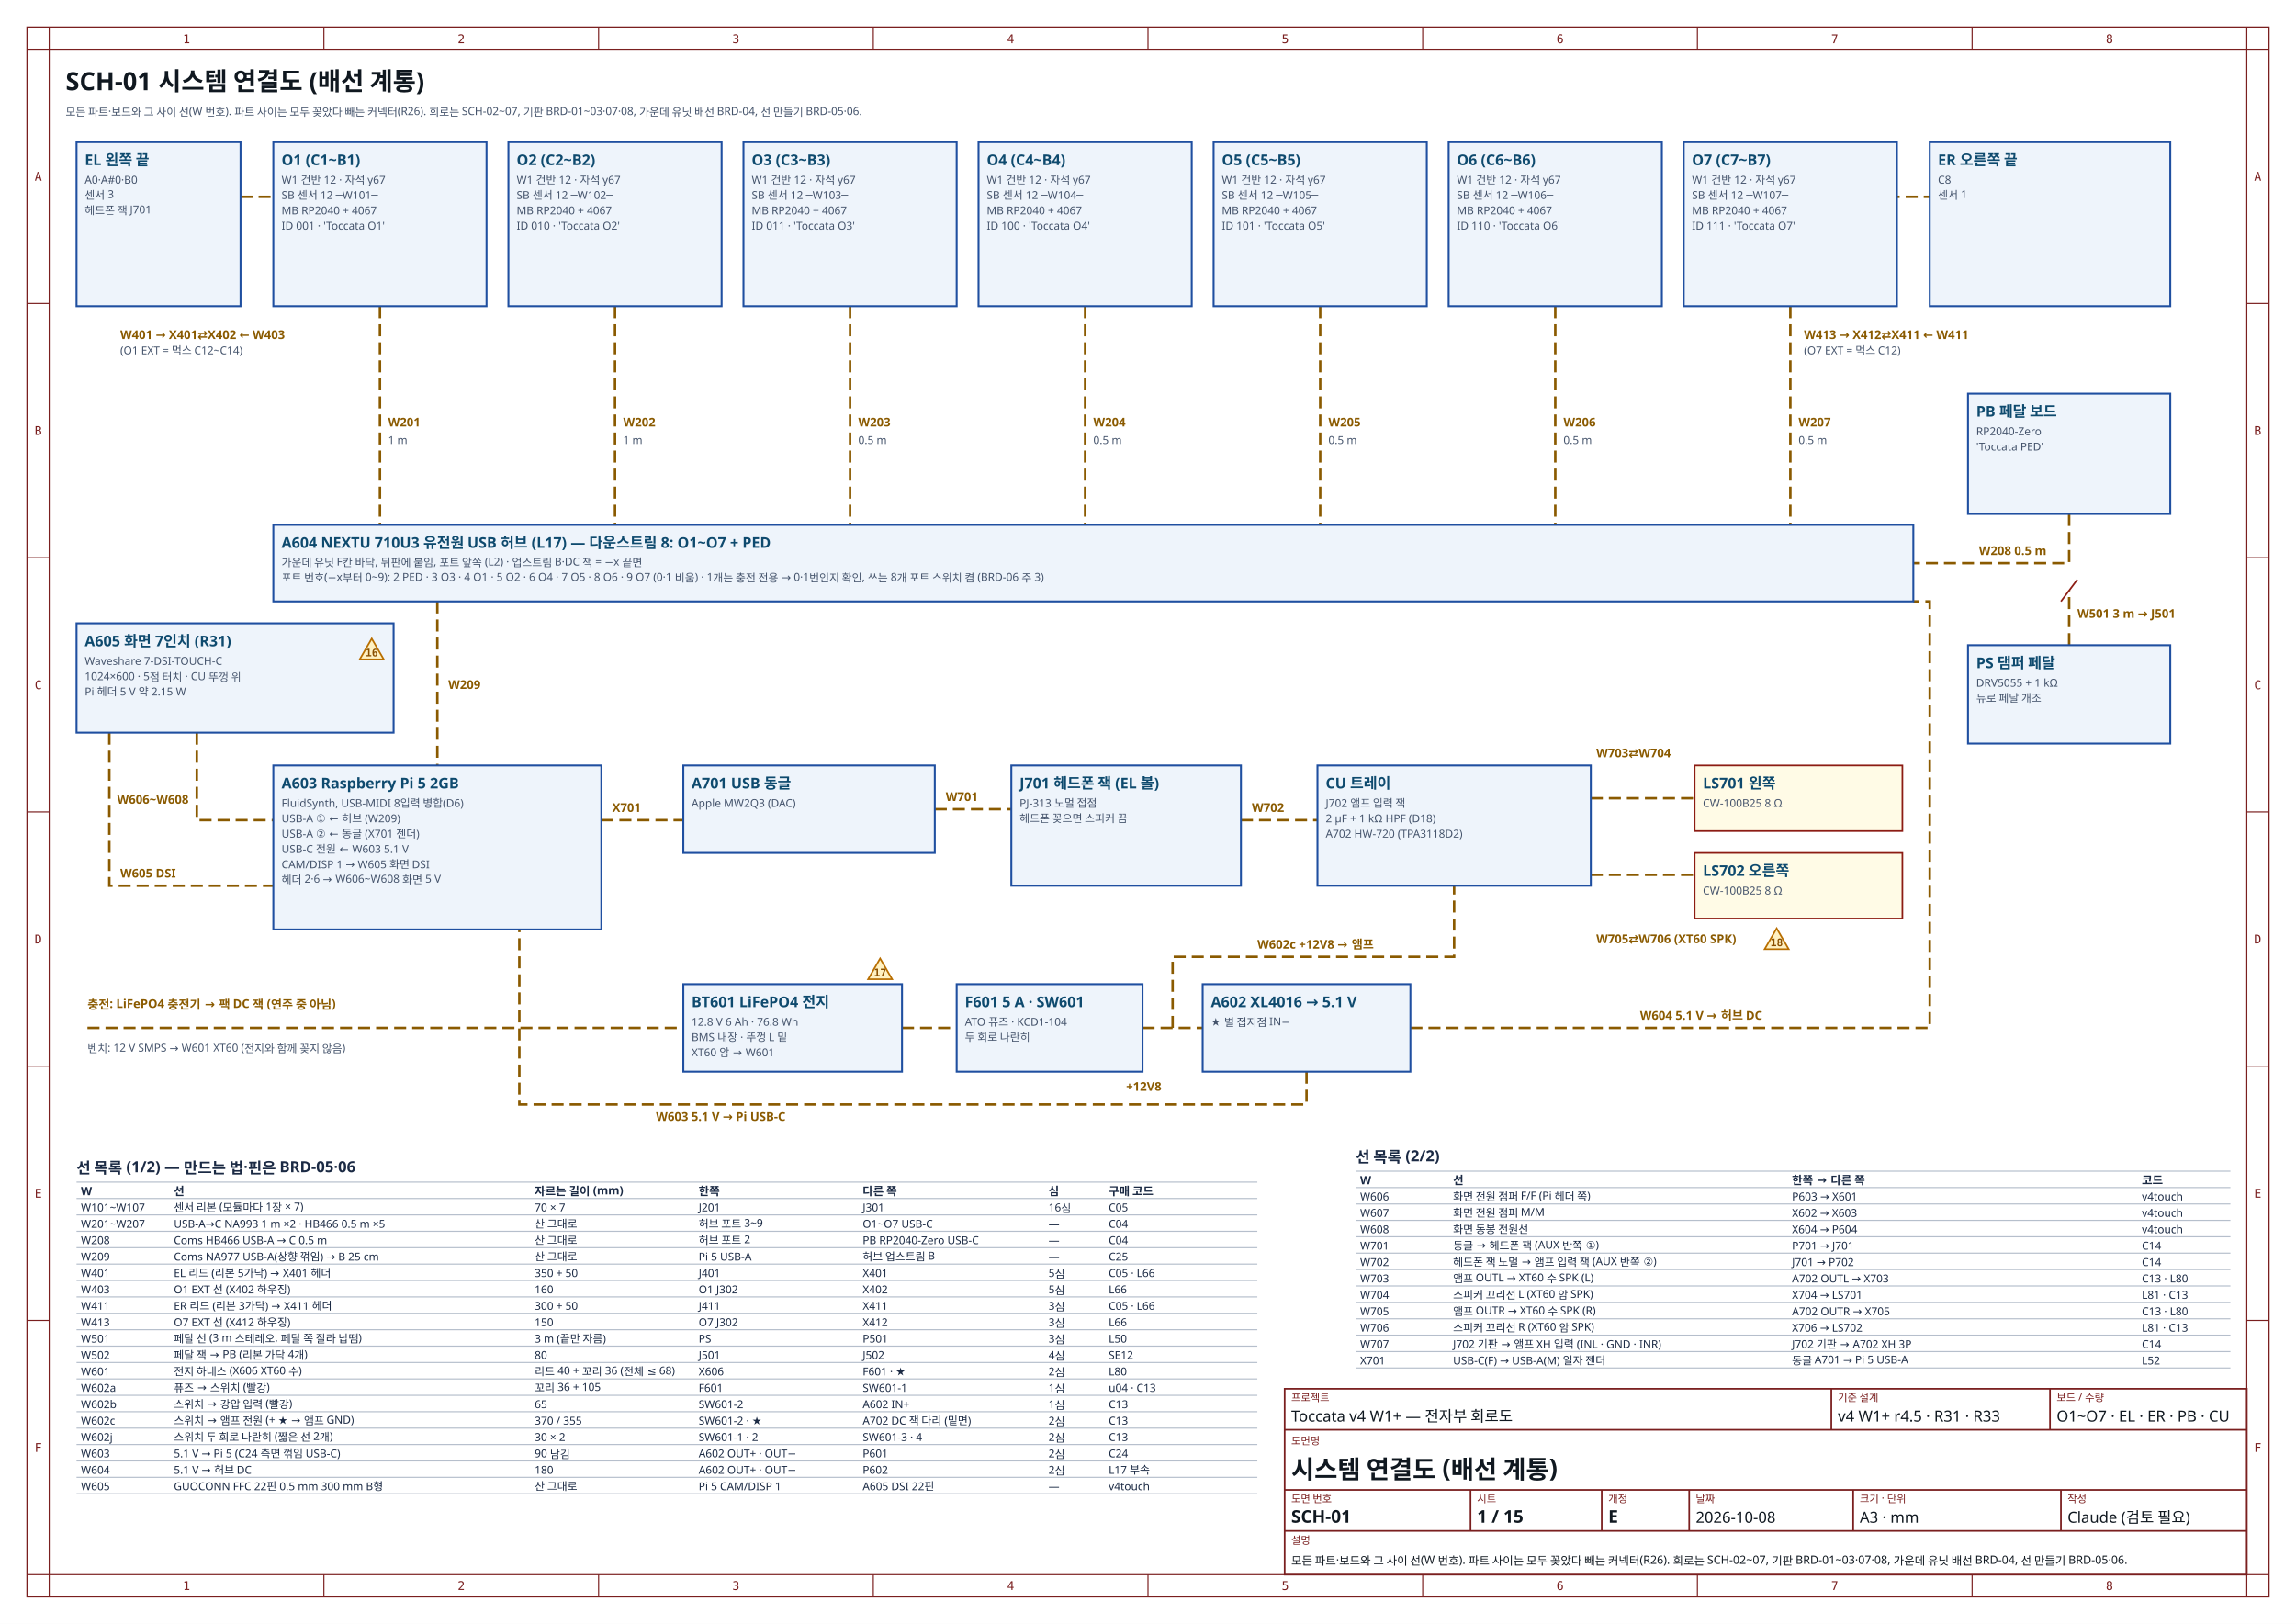
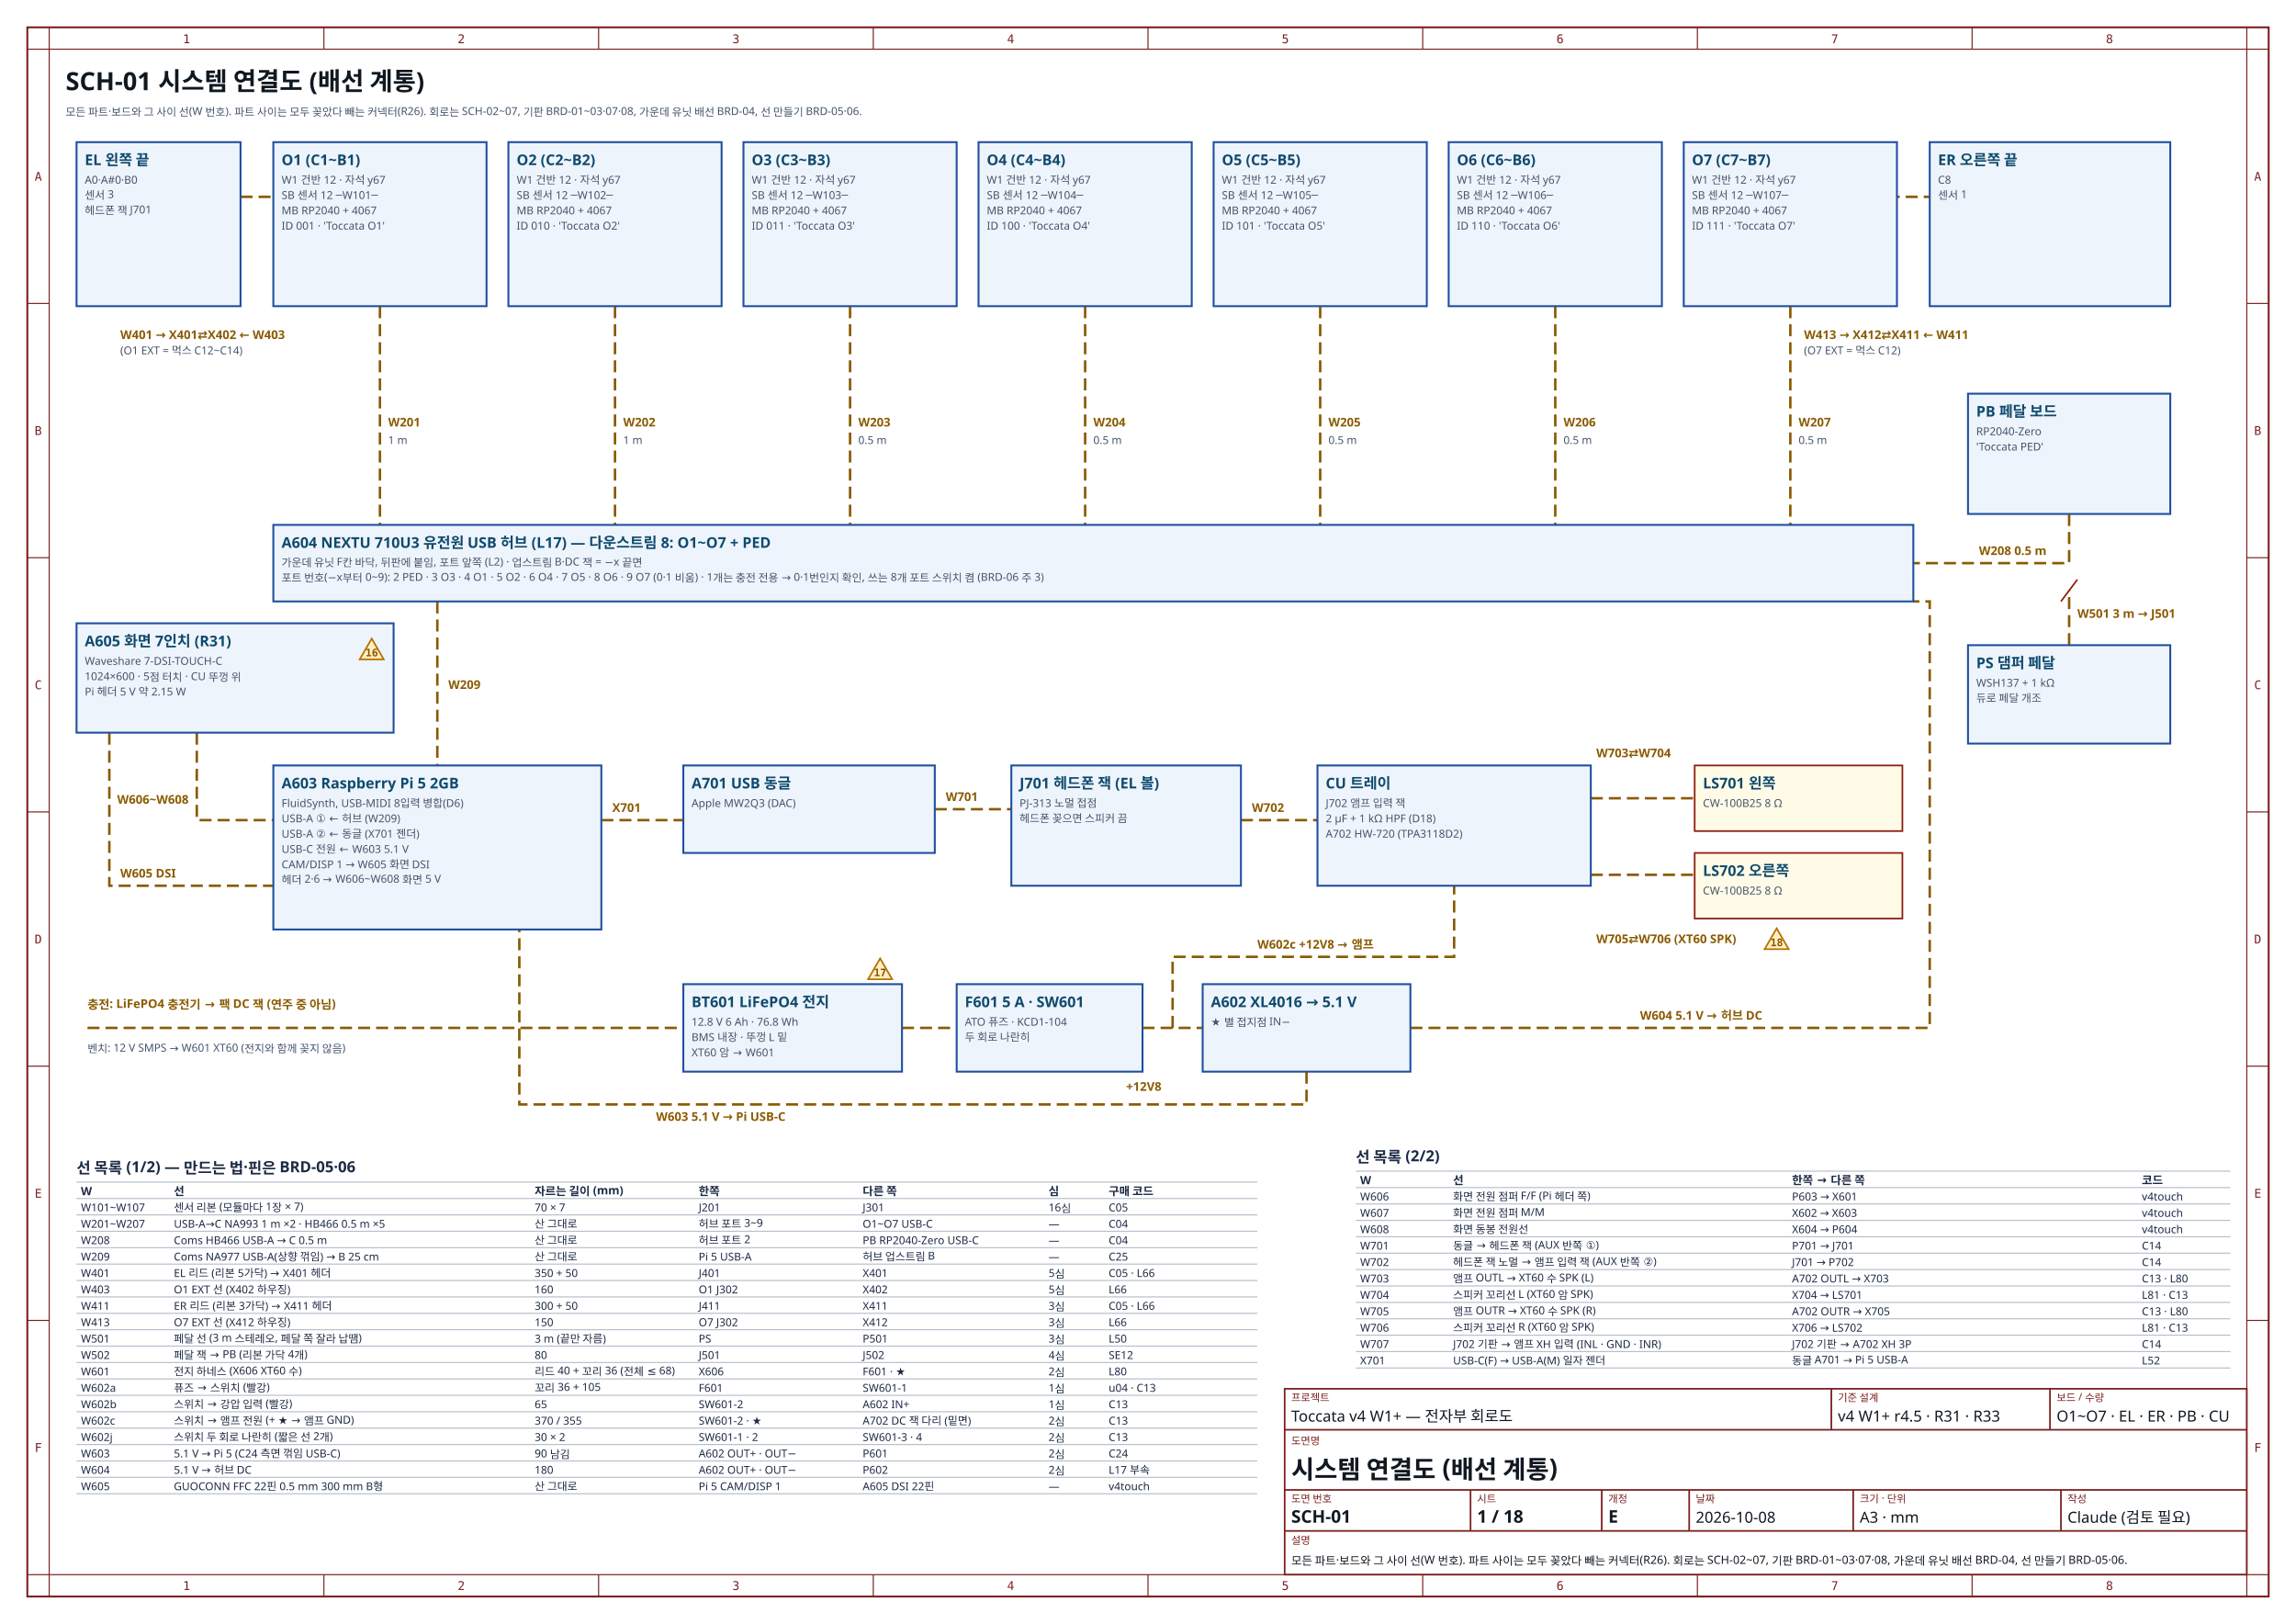
<svg xmlns="http://www.w3.org/2000/svg" viewBox="0 0 420.0 297.0" width="420.0mm" height="297.0mm" font-family="'IBM Plex Sans KR','Apple SD Gothic Neo','Noto Sans KR','Malgun Gothic',sans-serif">
  <style>
.frame{fill:none;stroke:#7a1f1f;stroke-width:.35}
.frame2{fill:none;stroke:#7a1f1f;stroke-width:.2}
.zone{font:2.2px 'IBM Plex Mono',Menlo,Consolas,monospace;fill:#7a1f1f;text-anchor:middle}
.tb{fill:none;stroke:#7a1f1f;stroke-width:.3}
.tbk{font:1.9px 'IBM Plex Sans KR','Apple SD Gothic Neo','Noto Sans KR','Malgun Gothic',sans-serif;fill:#7a1f1f}
.tbv{font:2.8px 'IBM Plex Sans KR','Apple SD Gothic Neo','Noto Sans KR','Malgun Gothic',sans-serif;fill:#101820}
.tbt{font:600 4.6px 'IBM Plex Sans KR','Apple SD Gothic Neo','Noto Sans KR','Malgun Gothic',sans-serif;fill:#101820}
.tbs{font:600 3.2px 'IBM Plex Sans KR','Apple SD Gothic Neo','Noto Sans KR','Malgun Gothic',sans-serif;fill:#101820}
.wire{fill:none;stroke:#0b7a2a;stroke-width:.3;stroke-linecap:round;stroke-linejoin:round}
.bus{fill:none;stroke:#1f4fa0;stroke-width:.8}
.cable{fill:none;stroke:#8a5a00;stroke-width:.45;stroke-dasharray:2.2 1.1}
.jn{fill:#0b7a2a}
.body{fill:#fffbe6;stroke:#8c1c13;stroke-width:.3}
.bodyl{fill:none;stroke:#8c1c13;stroke-width:.3}
.bodyf{fill:#8c1c13;stroke:#8c1c13;stroke-width:.2}
.mod{fill:#eef4fb;stroke:#1f4fa0;stroke-width:.35}
.modl{fill:none;stroke:#1f4fa0;stroke-width:.3}
.pinl{stroke:#8c1c13;stroke-width:.3}
.pinnum{font:1.9px 'IBM Plex Mono',Menlo,Consolas,monospace;fill:#a3281b}
.pinname{font:2.3px 'IBM Plex Mono',Menlo,Consolas,monospace;fill:#0e5e5e}
.pinnameh{font:2.3px 'IBM Plex Sans KR','Apple SD Gothic Neo','Noto Sans KR','Malgun Gothic',sans-serif;fill:#0e5e5e}
.ref{font:600 2.7px 'IBM Plex Sans KR','Apple SD Gothic Neo','Noto Sans KR','Malgun Gothic',sans-serif;fill:#0e4a6e}
.val{font:2.4px 'IBM Plex Sans KR','Apple SD Gothic Neo','Noto Sans KR','Malgun Gothic',sans-serif;fill:#0e4a6e}
.part{font:1.9px 'IBM Plex Sans KR','Apple SD Gothic Neo','Noto Sans KR','Malgun Gothic',sans-serif;fill:#56657a}
.lbl{font:600 2.4px 'IBM Plex Mono',Menlo,Consolas,monospace;fill:#101820}
.glbl{fill:#fff;stroke:#7a1f1f;stroke-width:.3}
.glblt{font:600 2.2px 'IBM Plex Mono',Menlo,Consolas,monospace;fill:#7a1f1f}
.pwr{fill:none;stroke:#7a1f1f;stroke-width:.35}
.pwrt{font:600 2.4px 'IBM Plex Mono',Menlo,Consolas,monospace;fill:#7a1f1f}
.nc{stroke:#1f4fa0;stroke-width:.35}
.note{font:2.35px 'IBM Plex Sans KR','Apple SD Gothic Neo','Noto Sans KR','Malgun Gothic',sans-serif;fill:#1b2a44}
.noteb{font:600 2.8px 'IBM Plex Sans KR','Apple SD Gothic Neo','Noto Sans KR','Malgun Gothic',sans-serif;fill:#1b2a44}
.notes{font:2.0px 'IBM Plex Sans KR','Apple SD Gothic Neo','Noto Sans KR','Malgun Gothic',sans-serif;fill:#44536b}
.box{fill:none;stroke:#8a96ab;stroke-width:.25;stroke-dasharray:1.5 1}
.boxt{font:600 2.6px 'IBM Plex Sans KR','Apple SD Gothic Neo','Noto Sans KR','Malgun Gothic',sans-serif;fill:#44536b}
.tblh{font:600 2.1px 'IBM Plex Sans KR','Apple SD Gothic Neo','Noto Sans KR','Malgun Gothic',sans-serif;fill:#1b2a44}
.tbl{font:2.0px 'IBM Plex Sans KR','Apple SD Gothic Neo','Noto Sans KR','Malgun Gothic',sans-serif;fill:#1b2a44}
.tblm{font:2.0px 'IBM Plex Mono',Menlo,Consolas,monospace;fill:#1b2a44}
.tline{stroke:#b6bfcc;stroke-width:.2}
.chg{fill:#fff1c2;stroke:#b86e00;stroke-width:.3}
.chgt{font:600 1.9px 'IBM Plex Mono',Menlo,Consolas,monospace;fill:#8a4f00;text-anchor:middle}
.cabt{font:600 2.2px 'IBM Plex Sans KR','Apple SD Gothic Neo','Noto Sans KR','Malgun Gothic',sans-serif;fill:#8a5a00}
</style>
  <rect width="420.0" height="297.0" fill="#fff" />
  <rect x="5.0" y="5.0" width="410.0" height="287.0" class="frame" />
  <rect x="9.0" y="9.0" width="402.0" height="279.0" class="frame2" />
  <line x1="9.00" y1="5.0" x2="9.00" y2="9.0" class="frame2" />
  <line x1="9.00" y1="288.0" x2="9.00" y2="292.0" class="frame2" />
  <line x1="59.25" y1="5.0" x2="59.25" y2="9.0" class="frame2" />
  <line x1="59.25" y1="288.0" x2="59.25" y2="292.0" class="frame2" />
  <line x1="109.50" y1="5.0" x2="109.50" y2="9.0" class="frame2" />
  <line x1="109.50" y1="288.0" x2="109.50" y2="292.0" class="frame2" />
  <line x1="159.75" y1="5.0" x2="159.75" y2="9.0" class="frame2" />
  <line x1="159.75" y1="288.0" x2="159.75" y2="292.0" class="frame2" />
  <line x1="210.00" y1="5.0" x2="210.00" y2="9.0" class="frame2" />
  <line x1="210.00" y1="288.0" x2="210.00" y2="292.0" class="frame2" />
  <line x1="260.25" y1="5.0" x2="260.25" y2="9.0" class="frame2" />
  <line x1="260.25" y1="288.0" x2="260.25" y2="292.0" class="frame2" />
  <line x1="310.50" y1="5.0" x2="310.50" y2="9.0" class="frame2" />
  <line x1="310.50" y1="288.0" x2="310.50" y2="292.0" class="frame2" />
  <line x1="360.75" y1="5.0" x2="360.75" y2="9.0" class="frame2" />
  <line x1="360.75" y1="288.0" x2="360.75" y2="292.0" class="frame2" />
  <line x1="411.00" y1="5.0" x2="411.00" y2="9.0" class="frame2" />
  <line x1="411.00" y1="288.0" x2="411.00" y2="292.0" class="frame2" />
  <text x="34.12" y="7.90" class="zone">1</text>
  <text x="34.12" y="290.80" class="zone">1</text>
  <text x="84.38" y="7.90" class="zone">2</text>
  <text x="84.38" y="290.80" class="zone">2</text>
  <text x="134.62" y="7.90" class="zone">3</text>
  <text x="134.62" y="290.80" class="zone">3</text>
  <text x="184.88" y="7.90" class="zone">4</text>
  <text x="184.88" y="290.80" class="zone">4</text>
  <text x="235.12" y="7.90" class="zone">5</text>
  <text x="235.12" y="290.80" class="zone">5</text>
  <text x="285.38" y="7.90" class="zone">6</text>
  <text x="285.38" y="290.80" class="zone">6</text>
  <text x="335.62" y="7.90" class="zone">7</text>
  <text x="335.62" y="290.80" class="zone">7</text>
  <text x="385.88" y="7.90" class="zone">8</text>
  <text x="385.88" y="290.80" class="zone">8</text>
  <line x1="5.0" y1="9.00" x2="9.0" y2="9.00" class="frame2" />
  <line x1="411.0" y1="9.00" x2="415.0" y2="9.00" class="frame2" />
  <line x1="5.0" y1="55.50" x2="9.0" y2="55.50" class="frame2" />
  <line x1="411.0" y1="55.50" x2="415.0" y2="55.50" class="frame2" />
  <line x1="5.0" y1="102.00" x2="9.0" y2="102.00" class="frame2" />
  <line x1="411.0" y1="102.00" x2="415.0" y2="102.00" class="frame2" />
  <line x1="5.0" y1="148.50" x2="9.0" y2="148.50" class="frame2" />
  <line x1="411.0" y1="148.50" x2="415.0" y2="148.50" class="frame2" />
  <line x1="5.0" y1="195.00" x2="9.0" y2="195.00" class="frame2" />
  <line x1="411.0" y1="195.00" x2="415.0" y2="195.00" class="frame2" />
  <line x1="5.0" y1="241.50" x2="9.0" y2="241.50" class="frame2" />
  <line x1="411.0" y1="241.50" x2="415.0" y2="241.50" class="frame2" />
  <line x1="5.0" y1="288.00" x2="9.0" y2="288.00" class="frame2" />
  <line x1="411.0" y1="288.00" x2="415.0" y2="288.00" class="frame2" />
  <text x="7.00" y="33.05" class="zone">A</text>
  <text x="413.00" y="33.05" class="zone">A</text>
  <text x="7.00" y="79.55" class="zone">B</text>
  <text x="413.00" y="79.55" class="zone">B</text>
  <text x="7.00" y="126.05" class="zone">C</text>
  <text x="413.00" y="126.05" class="zone">C</text>
  <text x="7.00" y="172.55" class="zone">D</text>
  <text x="413.00" y="172.55" class="zone">D</text>
  <text x="7.00" y="219.05" class="zone">E</text>
  <text x="413.00" y="219.05" class="zone">E</text>
  <text x="7.00" y="265.55" class="zone">F</text>
  <text x="413.00" y="265.55" class="zone">F</text>
  <rect x="235.00" y="254.00" width="176.0" height="34.0" class="tb" fill="#fff" />
  <line x1="235.00" y1="261.50" x2="411.00" y2="261.50" class="tb" />
  <line x1="235.00" y1="272.50" x2="411.00" y2="272.50" class="tb" />
  <line x1="235.00" y1="280.00" x2="411.00" y2="280.00" class="tb" />
  <text x="236.20" y="256.30" class="tbk">프로젝트</text>
  <text x="236.20" y="260.00" class="tbv">Toccata v4 W1+ — 전자부 회로도</text>
  <text x="336.20" y="256.30" class="tbk">기준 설계</text>
  <text x="336.20" y="260.00" class="tbv">v4 W1+ r4.5 · R31 · R33</text>
  <line x1="335.00" y1="254.00" x2="335.00" y2="261.50" class="tb" />
  <text x="376.20" y="256.30" class="tbk">보드 / 수량</text>
  <text x="376.20" y="260.00" class="tbv">O1~O7 · EL · ER · PB · CU</text>
  <line x1="375.00" y1="254.00" x2="375.00" y2="261.50" class="tb" />
  <text x="236.20" y="264.20" class="tbk">도면명</text>
  <text x="236.20" y="270.40" class="tbt">시스템 연결도 (배선 계통)</text>
  <text x="236.20" y="274.80" class="tbk">도면 번호</text>
  <text x="236.20" y="278.50" class="tbs">SCH-01</text>
  <text x="270.20" y="274.80" class="tbk">시트</text>
-   <text x="270.20" y="278.50" class="tbs">1 / 15</text>
+   <text x="270.20" y="278.50" class="tbs">1 / 18</text>
  <line x1="269.00" y1="272.50" x2="269.00" y2="280.00" class="tb" />
  <text x="294.20" y="274.80" class="tbk">개정</text>
  <text x="294.20" y="278.50" class="tbs">E</text>
  <line x1="293.00" y1="272.50" x2="293.00" y2="280.00" class="tb" />
  <text x="310.20" y="274.80" class="tbk">날짜</text>
  <text x="310.20" y="278.50" class="tbv">2026-10-08</text>
  <line x1="309.00" y1="272.50" x2="309.00" y2="280.00" class="tb" />
  <text x="340.20" y="274.80" class="tbk">크기 · 단위</text>
  <text x="340.20" y="278.50" class="tbv">A3 · mm</text>
  <line x1="339.00" y1="272.50" x2="339.00" y2="280.00" class="tb" />
  <text x="378.20" y="274.80" class="tbk">작성</text>
  <text x="378.20" y="278.50" class="tbv">Claude (검토 필요)</text>
  <line x1="377.00" y1="272.50" x2="377.00" y2="280.00" class="tb" />
  <text x="236.20" y="282.40" class="tbk">설명</text>
  <text x="236.20" y="286.20" class="tbv" style="font-size:2.1px">모든 파트·보드와 그 사이 선(W 번호). 파트 사이는 모두 꽂았다 빼는 커넥터(R26). 회로는 SCH-02~07, 기판 BRD-01~03·07·08, 가운데 유닛 배선 BRD-04, 선 만들기 BRD-05·06.</text>
  <path d="M69.50,56.00 L69.50,96.00" class="cable" />
  <path d="M112.50,56.00 L112.50,96.00" class="cable" />
  <path d="M155.50,56.00 L155.50,96.00" class="cable" />
  <path d="M198.50,56.00 L198.50,96.00" class="cable" />
  <path d="M241.50,56.00 L241.50,96.00" class="cable" />
  <path d="M284.50,56.00 L284.50,96.00" class="cable" />
  <path d="M327.50,56.00 L327.50,96.00" class="cable" />
  <path d="M44.00,36.00 L50.00,36.00" class="cable" />
  <path d="M342.00,36.00 L353.00,36.00" class="cable" />
  <path d="M378.50,94.00 L378.50,103.00 L350.00,103.00" class="cable" />
  <path d="M378.50,118.00 L378.50,108.00" class="cable" />
  <path d="M20.00,134.00 L20.00,162.00 L50.00,162.00" class="cable" />
  <path d="M36.00,134.00 L36.00,150.00 L50.00,150.00" class="cable" />
  <path d="M80.00,110.00 L80.00,140.00" class="cable" />
  <path d="M110.00,150.00 L125.00,150.00" class="cable" />
  <path d="M171.00,148.00 L185.00,148.00" class="cable" />
  <path d="M227.00,150.00 L241.00,150.00" class="cable" />
  <path d="M291.00,146.00 L310.00,146.00" class="cable" />
  <path d="M291.00,160.00 L310.00,160.00" class="cable" />
  <path d="M165.00,188.00 L175.00,188.00" class="cable" />
  <path d="M209.00,188.00 L220.00,188.00" class="cable" />
  <path d="M214.50,188.00 L214.50,175.00 L266.00,175.00 L266.00,162.00" class="cable" />
  <path d="M239.00,196.00 L239.00,202.00 L95.00,202.00 L95.00,170.00" class="cable" />
  <path d="M258.00,188.00 L353.00,188.00 L353.00,110.00 L350.00,110.00" class="cable" />
  <path d="M16.00,188.00 L125.00,188.00" class="cable" />
  <rect x="14.00" y="26.00" width="30.00" height="30.00" class="mod" />
  <rect x="50.00" y="26.00" width="39.00" height="30.00" class="mod" />
  <rect x="93.00" y="26.00" width="39.00" height="30.00" class="mod" />
  <rect x="136.00" y="26.00" width="39.00" height="30.00" class="mod" />
  <rect x="179.00" y="26.00" width="39.00" height="30.00" class="mod" />
  <rect x="222.00" y="26.00" width="39.00" height="30.00" class="mod" />
  <rect x="265.00" y="26.00" width="39.00" height="30.00" class="mod" />
  <rect x="308.00" y="26.00" width="39.00" height="30.00" class="mod" />
  <rect x="353.00" y="26.00" width="44.00" height="30.00" class="mod" />
  <rect x="50.00" y="96.00" width="300.00" height="14.00" class="mod" />
  <rect x="360.00" y="72.00" width="37.00" height="22.00" class="mod" />
  <rect x="360.00" y="118.00" width="37.00" height="18.00" class="mod" />
  <rect x="50.00" y="140.00" width="60.00" height="30.00" class="mod" />
  <rect x="14.00" y="114.00" width="58.00" height="20.00" class="mod" />
  <rect x="125.00" y="140.00" width="46.00" height="16.00" class="mod" />
  <rect x="185.00" y="140.00" width="42.00" height="22.00" class="mod" />
  <rect x="241.00" y="140.00" width="50.00" height="22.00" class="mod" />
  <rect x="310.00" y="140.00" width="38.00" height="12.00" class="body" />
  <rect x="310.00" y="156.00" width="38.00" height="12.00" class="body" />
  <rect x="125.00" y="180.00" width="40.00" height="16.00" class="mod" />
  <rect x="175.00" y="180.00" width="34.00" height="16.00" class="mod" />
  <rect x="220.00" y="180.00" width="38.00" height="16.00" class="mod" />
  <text x="15.50" y="30.20" class="ref">EL 왼쪽 끝</text>
  <text x="15.50" y="33.60" class="notes">A0·A#0·B0</text>
  <text x="15.50" y="36.40" class="notes">센서 3</text>
  <text x="15.50" y="39.20" class="notes">헤드폰 잭 J701</text>
  <text x="51.50" y="30.20" class="ref">O1 (C1~B1)</text>
  <text x="51.50" y="33.60" class="notes">W1 건반 12 · 자석 y67</text>
  <text x="51.50" y="36.40" class="notes">SB 센서 12 ─W101─</text>
  <text x="51.50" y="39.20" class="notes">MB RP2040 + 4067</text>
  <text x="51.50" y="42.00" class="notes">ID 001 · 'Toccata O1'</text>
  <text x="71.00" y="78.00" class="cabt">W201</text>
  <text x="71.00" y="81.20" class="notes">1 m</text>
  <text x="94.50" y="30.20" class="ref">O2 (C2~B2)</text>
  <text x="94.50" y="33.60" class="notes">W1 건반 12 · 자석 y67</text>
  <text x="94.50" y="36.40" class="notes">SB 센서 12 ─W102─</text>
  <text x="94.50" y="39.20" class="notes">MB RP2040 + 4067</text>
  <text x="94.50" y="42.00" class="notes">ID 010 · 'Toccata O2'</text>
  <text x="114.00" y="78.00" class="cabt">W202</text>
  <text x="114.00" y="81.20" class="notes">1 m</text>
  <text x="137.50" y="30.20" class="ref">O3 (C3~B3)</text>
  <text x="137.50" y="33.60" class="notes">W1 건반 12 · 자석 y67</text>
  <text x="137.50" y="36.40" class="notes">SB 센서 12 ─W103─</text>
  <text x="137.50" y="39.20" class="notes">MB RP2040 + 4067</text>
  <text x="137.50" y="42.00" class="notes">ID 011 · 'Toccata O3'</text>
  <text x="157.00" y="78.00" class="cabt">W203</text>
  <text x="157.00" y="81.20" class="notes">0.5 m</text>
  <text x="180.50" y="30.20" class="ref">O4 (C4~B4)</text>
  <text x="180.50" y="33.60" class="notes">W1 건반 12 · 자석 y67</text>
  <text x="180.50" y="36.40" class="notes">SB 센서 12 ─W104─</text>
  <text x="180.50" y="39.20" class="notes">MB RP2040 + 4067</text>
  <text x="180.50" y="42.00" class="notes">ID 100 · 'Toccata O4'</text>
  <text x="200.00" y="78.00" class="cabt">W204</text>
  <text x="200.00" y="81.20" class="notes">0.5 m</text>
  <text x="223.50" y="30.20" class="ref">O5 (C5~B5)</text>
  <text x="223.50" y="33.60" class="notes">W1 건반 12 · 자석 y67</text>
  <text x="223.50" y="36.40" class="notes">SB 센서 12 ─W105─</text>
  <text x="223.50" y="39.20" class="notes">MB RP2040 + 4067</text>
  <text x="223.50" y="42.00" class="notes">ID 101 · 'Toccata O5'</text>
  <text x="243.00" y="78.00" class="cabt">W205</text>
  <text x="243.00" y="81.20" class="notes">0.5 m</text>
  <text x="266.50" y="30.20" class="ref">O6 (C6~B6)</text>
  <text x="266.50" y="33.60" class="notes">W1 건반 12 · 자석 y67</text>
  <text x="266.50" y="36.40" class="notes">SB 센서 12 ─W106─</text>
  <text x="266.50" y="39.20" class="notes">MB RP2040 + 4067</text>
  <text x="266.50" y="42.00" class="notes">ID 110 · 'Toccata O6'</text>
  <text x="286.00" y="78.00" class="cabt">W206</text>
  <text x="286.00" y="81.20" class="notes">0.5 m</text>
  <text x="309.50" y="30.20" class="ref">O7 (C7~B7)</text>
  <text x="309.50" y="33.60" class="notes">W1 건반 12 · 자석 y67</text>
  <text x="309.50" y="36.40" class="notes">SB 센서 12 ─W107─</text>
  <text x="309.50" y="39.20" class="notes">MB RP2040 + 4067</text>
  <text x="309.50" y="42.00" class="notes">ID 111 · 'Toccata O7'</text>
  <text x="329.00" y="78.00" class="cabt">W207</text>
  <text x="329.00" y="81.20" class="notes">0.5 m</text>
  <text x="354.50" y="30.20" class="ref">ER 오른쪽 끝</text>
  <text x="354.50" y="33.60" class="notes">C8</text>
  <text x="354.50" y="36.40" class="notes">센서 1</text>
  <text x="22.00" y="62.00" class="cabt">W401 → X401⇄X402 ← W403</text>
  <text x="22.00" y="64.80" class="notes">(O1 EXT = 먹스 C12~C14)</text>
  <text x="330.00" y="62.00" class="cabt">W413 → X412⇄X411 ← W411</text>
  <text x="330.00" y="64.80" class="notes">(O7 EXT = 먹스 C12)</text>
  <text x="51.50" y="100.20" class="ref">A604 NEXTU 710U3 유전원 USB 허브 (L17) — 다운스트림 8: O1~O7 + PED</text>
  <text x="51.50" y="103.60" class="notes">가운데 유닛 F칸 바닥, 뒤판에 붙임, 포트 앞쪽 (L2) · 업스트림 B·DC 잭 = −x 끝면</text>
  <text x="51.50" y="106.40" class="notes">포트 번호(−x부터 0~9): 2 PED · 3 O3 · 4 O1 · 5 O2 · 6 O4 · 7 O5 · 8 O6 · 9 O7 (0·1 비움) · 1개는 충전 전용 → 0·1번인지 확인, 쓰는 8개 포트 스위치 켬 (BRD-06 주 3)</text>
  <text x="361.50" y="76.20" class="ref">PB 페달 보드</text>
  <text x="361.50" y="79.60" class="notes">RP2040-Zero</text>
  <text x="361.50" y="82.40" class="notes">'Toccata PED'</text>
  <text x="362.00" y="101.50" class="cabt">W208 0.5 m</text>
  <text x="361.50" y="122.20" class="ref">PS 댐퍼 페달</text>
-   <text x="361.50" y="125.60" class="notes">DRV5055 + 1 kΩ</text>
+   <text x="361.50" y="125.60" class="notes">WSH137 + 1 kΩ</text>
  <text x="361.50" y="128.40" class="notes">듀로 페달 개조</text>
  <text x="380.00" y="113.00" class="cabt">W501 3 m → J501</text>
  <line x1="377.00" y1="110.00" x2="380.00" y2="106.00" class="bodyl" />
  <text x="51.50" y="144.20" class="ref">A603 Raspberry Pi 5 2GB</text>
  <text x="51.50" y="147.60" class="notes">FluidSynth, USB-MIDI 8입력 병합(D6)</text>
  <text x="51.50" y="150.40" class="notes">USB-A ① ← 허브 (W209)</text>
  <text x="51.50" y="153.20" class="notes">USB-A ② ← 동글 (X701 젠더)</text>
  <text x="51.50" y="156.00" class="notes">USB-C 전원 ← W603 5.1 V</text>
  <text x="51.50" y="158.80" class="notes">CAM/DISP 1 → W605 화면 DSI</text>
  <text x="51.50" y="161.60" class="notes">헤더 2·6 → W606~W608 화면 5 V</text>
  <text x="15.50" y="118.20" class="ref">A605 화면 7인치 (R31)</text>
  <text x="15.50" y="121.60" class="notes">Waveshare 7-DSI-TOUCH-C</text>
  <text x="15.50" y="124.40" class="notes">1024×600 · 5점 터치 · CU 뚜껑 위</text>
  <text x="15.50" y="127.20" class="notes">Pi 헤더 5 V 약 2.15 W</text>
  <text x="22.00" y="160.50" class="cabt">W605 DSI</text>
  <text x="34.50" y="147.00" class="cabt" text-anchor="end">W606~W608</text>
  <text x="82.00" y="126.00" class="cabt">W209</text>
  <text x="126.50" y="144.20" class="ref">A701 USB 동글</text>
  <text x="126.50" y="147.60" class="notes">Apple MW2Q3 (DAC)</text>
  <text x="112.00" y="148.50" class="cabt">X701</text>
  <text x="186.50" y="144.20" class="ref">J701 헤드폰 잭 (EL 볼)</text>
  <text x="186.50" y="147.60" class="notes">PJ-313 노멀 접점</text>
  <text x="186.50" y="150.40" class="notes">헤드폰 꽂으면 스피커 끔</text>
  <text x="173.00" y="146.50" class="cabt">W701</text>
  <text x="242.50" y="144.20" class="ref">CU 트레이</text>
  <text x="242.50" y="147.60" class="notes">J702 앰프 입력 잭</text>
  <text x="242.50" y="150.40" class="notes">2 µF + 1 kΩ HPF (D18)</text>
  <text x="242.50" y="153.20" class="notes">A702 HW-720 (TPA3118D2)</text>
  <text x="229.00" y="148.50" class="cabt">W702</text>
  <text x="311.50" y="144.20" class="ref">LS701 왼쪽</text>
  <text x="311.50" y="147.60" class="notes">CW-100B25 8 Ω</text>
  <text x="311.50" y="160.20" class="ref">LS702 오른쪽</text>
  <text x="311.50" y="163.60" class="notes">CW-100B25 8 Ω</text>
  <text x="292.00" y="138.50" class="cabt">W703⇄W704</text>
  <text x="292.00" y="172.50" class="cabt">W705⇄W706 (XT60 SPK)</text>
  <text x="126.50" y="184.20" class="ref">BT601 LiFePO4 전지</text>
  <text x="126.50" y="187.60" class="notes">12.8 V 6 Ah · 76.8 Wh</text>
  <text x="126.50" y="190.40" class="notes">BMS 내장 · 뚜껑 L 밑</text>
  <text x="126.50" y="193.20" class="notes">XT60 암 → W601</text>
  <text x="176.50" y="184.20" class="ref">F601 5 A · SW601</text>
  <text x="176.50" y="187.60" class="notes">ATO 퓨즈 · KCD1-104</text>
  <text x="176.50" y="190.40" class="notes">두 회로 나란히</text>
  <text x="221.50" y="184.20" class="ref">A602 XL4016 → 5.1 V</text>
  <text x="221.50" y="187.60" class="notes">★ 별 접지점 IN−</text>
  <text x="206.00" y="199.50" class="cabt">+12V8</text>
  <text x="230.00" y="173.50" class="cabt">W602c +12V8 → 앰프</text>
  <text x="120.00" y="205.00" class="cabt">W603 5.1 V → Pi USB-C</text>
  <text x="300.00" y="186.50" class="cabt">W604 5.1 V → 허브 DC</text>
  <text x="16.00" y="184.50" class="cabt">충전: LiFePO4 충전기 → 팩 DC 잭 (연주 중 아님)</text>
  <text x="16.00" y="192.50" class="notes">벤치: 12 V SMPS → W601 XT60 (전지와 함께 꽂지 않음)</text>
  <text x="14.00" y="214.60" class="noteb">선 목록 (1/2) — 만드는 법·핀은 BRD-05·06</text>
  <line x1="14.00" y1="216.20" x2="230.00" y2="216.20" class="tline" />
  <text x="14.80" y="218.60" class="tblh">W</text>
  <text x="31.80" y="218.60" class="tblh">선</text>
  <text x="97.80" y="218.60" class="tblh">자르는 길이 (mm)</text>
  <text x="127.80" y="218.60" class="tblh">한쪽</text>
  <text x="157.80" y="218.60" class="tblh">다른 쪽</text>
  <text x="191.80" y="218.60" class="tblh">심</text>
  <text x="202.80" y="218.60" class="tblh">구매 코드</text>
  <line x1="14.00" y1="219.20" x2="230.00" y2="219.20" class="tline" />
  <text x="14.80" y="221.55" class="tbl">W101~W107</text>
  <text x="31.80" y="221.55" class="tbl">센서 리본 (모듈마다 1장 × 7)</text>
  <text x="97.80" y="221.55" class="tbl">70 × 7</text>
  <text x="127.80" y="221.55" class="tbl">J201</text>
  <text x="157.80" y="221.55" class="tbl">J301</text>
  <text x="191.80" y="221.55" class="tbl">16심</text>
  <text x="202.80" y="221.55" class="tbl">C05</text>
  <line x1="14.00" y1="222.20" x2="230.00" y2="222.20" class="tline" />
  <text x="14.80" y="224.55" class="tbl">W201~W207</text>
  <text x="31.80" y="224.55" class="tbl">USB-A→C NA993 1 m ×2 · HB466 0.5 m ×5</text>
  <text x="97.80" y="224.55" class="tbl">산 그대로</text>
  <text x="127.80" y="224.55" class="tbl">허브 포트 3~9</text>
  <text x="157.80" y="224.55" class="tbl">O1~O7 USB-C</text>
  <text x="191.80" y="224.55" class="tbl">—</text>
  <text x="202.80" y="224.55" class="tbl">C04</text>
  <line x1="14.00" y1="225.20" x2="230.00" y2="225.20" class="tline" />
  <text x="14.80" y="227.55" class="tbl">W208</text>
  <text x="31.80" y="227.55" class="tbl">Coms HB466 USB-A → C 0.5 m</text>
  <text x="97.80" y="227.55" class="tbl">산 그대로</text>
  <text x="127.80" y="227.55" class="tbl">허브 포트 2</text>
  <text x="157.80" y="227.55" class="tbl">PB RP2040-Zero USB-C</text>
  <text x="191.80" y="227.55" class="tbl">—</text>
  <text x="202.80" y="227.55" class="tbl">C04</text>
  <line x1="14.00" y1="228.20" x2="230.00" y2="228.20" class="tline" />
  <text x="14.80" y="230.55" class="tbl">W209</text>
  <text x="31.80" y="230.55" class="tbl">Coms NA977 USB-A(상향 꺾임) → B 25 cm</text>
  <text x="97.80" y="230.55" class="tbl">산 그대로</text>
  <text x="127.80" y="230.55" class="tbl">Pi 5 USB-A</text>
  <text x="157.80" y="230.55" class="tbl">허브 업스트림 B</text>
  <text x="191.80" y="230.55" class="tbl">—</text>
  <text x="202.80" y="230.55" class="tbl">C25</text>
  <line x1="14.00" y1="231.20" x2="230.00" y2="231.20" class="tline" />
  <text x="14.80" y="233.55" class="tbl">W401</text>
  <text x="31.80" y="233.55" class="tbl">EL 리드 (리본 5가닥) → X401 헤더</text>
  <text x="97.80" y="233.55" class="tbl">350 + 50</text>
  <text x="127.80" y="233.55" class="tbl">J401</text>
  <text x="157.80" y="233.55" class="tbl">X401</text>
  <text x="191.80" y="233.55" class="tbl">5심</text>
  <text x="202.80" y="233.55" class="tbl">C05 · L66</text>
  <line x1="14.00" y1="234.20" x2="230.00" y2="234.20" class="tline" />
  <text x="14.80" y="236.55" class="tbl">W403</text>
  <text x="31.80" y="236.55" class="tbl">O1 EXT 선 (X402 하우징)</text>
  <text x="97.80" y="236.55" class="tbl">160</text>
  <text x="127.80" y="236.55" class="tbl">O1 J302</text>
  <text x="157.80" y="236.55" class="tbl">X402</text>
  <text x="191.80" y="236.55" class="tbl">5심</text>
  <text x="202.80" y="236.55" class="tbl">L66</text>
  <line x1="14.00" y1="237.20" x2="230.00" y2="237.20" class="tline" />
  <text x="14.80" y="239.55" class="tbl">W411</text>
  <text x="31.80" y="239.55" class="tbl">ER 리드 (리본 3가닥) → X411 헤더</text>
  <text x="97.80" y="239.55" class="tbl">300 + 50</text>
  <text x="127.80" y="239.55" class="tbl">J411</text>
  <text x="157.80" y="239.55" class="tbl">X411</text>
  <text x="191.80" y="239.55" class="tbl">3심</text>
  <text x="202.80" y="239.55" class="tbl">C05 · L66</text>
  <line x1="14.00" y1="240.20" x2="230.00" y2="240.20" class="tline" />
  <text x="14.80" y="242.55" class="tbl">W413</text>
  <text x="31.80" y="242.55" class="tbl">O7 EXT 선 (X412 하우징)</text>
  <text x="97.80" y="242.55" class="tbl">150</text>
  <text x="127.80" y="242.55" class="tbl">O7 J302</text>
  <text x="157.80" y="242.55" class="tbl">X412</text>
  <text x="191.80" y="242.55" class="tbl">3심</text>
  <text x="202.80" y="242.55" class="tbl">L66</text>
  <line x1="14.00" y1="243.20" x2="230.00" y2="243.20" class="tline" />
  <text x="14.80" y="245.55" class="tbl">W501</text>
  <text x="31.80" y="245.55" class="tbl">페달 선 (3 m 스테레오, 페달 쪽 잘라 납땜)</text>
  <text x="97.80" y="245.55" class="tbl">3 m (끝만 자름)</text>
  <text x="127.80" y="245.55" class="tbl">PS</text>
  <text x="157.80" y="245.55" class="tbl">P501</text>
  <text x="191.80" y="245.55" class="tbl">3심</text>
  <text x="202.80" y="245.55" class="tbl">L50</text>
  <line x1="14.00" y1="246.20" x2="230.00" y2="246.20" class="tline" />
  <text x="14.80" y="248.55" class="tbl">W502</text>
  <text x="31.80" y="248.55" class="tbl">페달 잭 → PB (리본 가닥 4개)</text>
  <text x="97.80" y="248.55" class="tbl">80</text>
  <text x="127.80" y="248.55" class="tbl">J501</text>
  <text x="157.80" y="248.55" class="tbl">J502</text>
  <text x="191.80" y="248.55" class="tbl">4심</text>
  <text x="202.80" y="248.55" class="tbl">SE12</text>
  <line x1="14.00" y1="249.20" x2="230.00" y2="249.20" class="tline" />
  <text x="14.80" y="251.55" class="tbl">W601</text>
  <text x="31.80" y="251.55" class="tbl">전지 하네스 (X606 XT60 수)</text>
  <text x="97.80" y="251.55" class="tbl">리드 40 + 꼬리 36 (전체 ≤ 68)</text>
  <text x="127.80" y="251.55" class="tbl">X606</text>
  <text x="157.80" y="251.55" class="tbl">F601 · ★</text>
  <text x="191.80" y="251.55" class="tbl">2심</text>
  <text x="202.80" y="251.55" class="tbl">L80</text>
  <line x1="14.00" y1="252.20" x2="230.00" y2="252.20" class="tline" />
  <text x="14.80" y="254.55" class="tbl">W602a</text>
  <text x="31.80" y="254.55" class="tbl">퓨즈 → 스위치 (빨강)</text>
  <text x="97.80" y="254.55" class="tbl">꼬리 36 + 105</text>
  <text x="127.80" y="254.55" class="tbl">F601</text>
  <text x="157.80" y="254.55" class="tbl">SW601-1</text>
  <text x="191.80" y="254.55" class="tbl">1심</text>
  <text x="202.80" y="254.55" class="tbl">u04 · C13</text>
  <line x1="14.00" y1="255.20" x2="230.00" y2="255.20" class="tline" />
  <text x="14.80" y="257.55" class="tbl">W602b</text>
  <text x="31.80" y="257.55" class="tbl">스위치 → 강압 입력 (빨강)</text>
  <text x="97.80" y="257.55" class="tbl">65</text>
  <text x="127.80" y="257.55" class="tbl">SW601-2</text>
  <text x="157.80" y="257.55" class="tbl">A602 IN+</text>
  <text x="191.80" y="257.55" class="tbl">1심</text>
  <text x="202.80" y="257.55" class="tbl">C13</text>
  <line x1="14.00" y1="258.20" x2="230.00" y2="258.20" class="tline" />
  <text x="14.80" y="260.55" class="tbl">W602c</text>
  <text x="31.80" y="260.55" class="tbl">스위치 → 앰프 전원 (+ ★ → 앰프 GND)</text>
  <text x="97.80" y="260.55" class="tbl">370 / 355</text>
  <text x="127.80" y="260.55" class="tbl">SW601-2 · ★</text>
  <text x="157.80" y="260.55" class="tbl">A702 DC 잭 다리 (밑면)</text>
  <text x="191.80" y="260.55" class="tbl">2심</text>
  <text x="202.80" y="260.55" class="tbl">C13</text>
  <line x1="14.00" y1="261.20" x2="230.00" y2="261.20" class="tline" />
  <text x="14.80" y="263.55" class="tbl">W602j</text>
  <text x="31.80" y="263.55" class="tbl">스위치 두 회로 나란히 (짧은 선 2개)</text>
  <text x="97.80" y="263.55" class="tbl">30 × 2</text>
  <text x="127.80" y="263.55" class="tbl">SW601-1 · 2</text>
  <text x="157.80" y="263.55" class="tbl">SW601-3 · 4</text>
  <text x="191.80" y="263.55" class="tbl">2심</text>
  <text x="202.80" y="263.55" class="tbl">C13</text>
  <line x1="14.00" y1="264.20" x2="230.00" y2="264.20" class="tline" />
  <text x="14.80" y="266.55" class="tbl">W603</text>
  <text x="31.80" y="266.55" class="tbl">5.1 V → Pi 5 (C24 측면 꺾임 USB-C)</text>
  <text x="97.80" y="266.55" class="tbl">90 남김</text>
  <text x="127.80" y="266.55" class="tbl">A602 OUT+ · OUT−</text>
  <text x="157.80" y="266.55" class="tbl">P601</text>
  <text x="191.80" y="266.55" class="tbl">2심</text>
  <text x="202.80" y="266.55" class="tbl">C24</text>
  <line x1="14.00" y1="267.20" x2="230.00" y2="267.20" class="tline" />
  <text x="14.80" y="269.55" class="tbl">W604</text>
  <text x="31.80" y="269.55" class="tbl">5.1 V → 허브 DC</text>
  <text x="97.80" y="269.55" class="tbl">180</text>
  <text x="127.80" y="269.55" class="tbl">A602 OUT+ · OUT−</text>
  <text x="157.80" y="269.55" class="tbl">P602</text>
  <text x="191.80" y="269.55" class="tbl">2심</text>
  <text x="202.80" y="269.55" class="tbl">L17 부속</text>
  <line x1="14.00" y1="270.20" x2="230.00" y2="270.20" class="tline" />
  <text x="14.80" y="272.55" class="tbl">W605</text>
  <text x="31.80" y="272.55" class="tbl">GUOCONN FFC 22핀 0.5 mm 300 mm B형</text>
  <text x="97.80" y="272.55" class="tbl">산 그대로</text>
  <text x="127.80" y="272.55" class="tbl">Pi 5 CAM/DISP 1</text>
  <text x="157.80" y="272.55" class="tbl">A605 DSI 22핀</text>
  <text x="191.80" y="272.55" class="tbl">—</text>
  <text x="202.80" y="272.55" class="tbl">v4touch</text>
  <line x1="14.00" y1="273.20" x2="230.00" y2="273.20" class="tline" />
  <text x="248.00" y="212.60" class="noteb">선 목록 (2/2)</text>
  <line x1="248.00" y1="214.20" x2="408.00" y2="214.20" class="tline" />
  <text x="248.80" y="216.60" class="tblh">W</text>
  <text x="265.80" y="216.60" class="tblh">선</text>
  <text x="327.80" y="216.60" class="tblh">한쪽 → 다른 쪽</text>
  <text x="391.80" y="216.60" class="tblh">코드</text>
  <line x1="248.00" y1="217.20" x2="408.00" y2="217.20" class="tline" />
  <text x="248.80" y="219.55" class="tbl">W606</text>
  <text x="265.80" y="219.55" class="tbl">화면 전원 점퍼 F/F (Pi 헤더 쪽)</text>
  <text x="327.80" y="219.55" class="tbl">P603 → X601</text>
  <text x="391.80" y="219.55" class="tbl">v4touch</text>
  <line x1="248.00" y1="220.20" x2="408.00" y2="220.20" class="tline" />
  <text x="248.80" y="222.55" class="tbl">W607</text>
  <text x="265.80" y="222.55" class="tbl">화면 전원 점퍼 M/M</text>
  <text x="327.80" y="222.55" class="tbl">X602 → X603</text>
  <text x="391.80" y="222.55" class="tbl">v4touch</text>
  <line x1="248.00" y1="223.20" x2="408.00" y2="223.20" class="tline" />
  <text x="248.80" y="225.55" class="tbl">W608</text>
  <text x="265.80" y="225.55" class="tbl">화면 동봉 전원선</text>
  <text x="327.80" y="225.55" class="tbl">X604 → P604</text>
  <text x="391.80" y="225.55" class="tbl">v4touch</text>
  <line x1="248.00" y1="226.20" x2="408.00" y2="226.20" class="tline" />
  <text x="248.80" y="228.55" class="tbl">W701</text>
  <text x="265.80" y="228.55" class="tbl">동글 → 헤드폰 잭 (AUX 반쪽 ①)</text>
  <text x="327.80" y="228.55" class="tbl">P701 → J701</text>
  <text x="391.80" y="228.55" class="tbl">C14</text>
  <line x1="248.00" y1="229.20" x2="408.00" y2="229.20" class="tline" />
  <text x="248.80" y="231.55" class="tbl">W702</text>
  <text x="265.80" y="231.55" class="tbl">헤드폰 잭 노멀 → 앰프 입력 잭 (AUX 반쪽 ②)</text>
  <text x="327.80" y="231.55" class="tbl">J701 → P702</text>
  <text x="391.80" y="231.55" class="tbl">C14</text>
  <line x1="248.00" y1="232.20" x2="408.00" y2="232.20" class="tline" />
  <text x="248.80" y="234.55" class="tbl">W703</text>
  <text x="265.80" y="234.55" class="tbl">앰프 OUTL → XT60 수 SPK (L)</text>
  <text x="327.80" y="234.55" class="tbl">A702 OUTL → X703</text>
  <text x="391.80" y="234.55" class="tbl">C13 · L80</text>
  <line x1="248.00" y1="235.20" x2="408.00" y2="235.20" class="tline" />
  <text x="248.80" y="237.55" class="tbl">W704</text>
  <text x="265.80" y="237.55" class="tbl">스피커 꼬리선 L (XT60 암 SPK)</text>
  <text x="327.80" y="237.55" class="tbl">X704 → LS701</text>
  <text x="391.80" y="237.55" class="tbl">L81 · C13</text>
  <line x1="248.00" y1="238.20" x2="408.00" y2="238.20" class="tline" />
  <text x="248.80" y="240.55" class="tbl">W705</text>
  <text x="265.80" y="240.55" class="tbl">앰프 OUTR → XT60 수 SPK (R)</text>
  <text x="327.80" y="240.55" class="tbl">A702 OUTR → X705</text>
  <text x="391.80" y="240.55" class="tbl">C13 · L80</text>
  <line x1="248.00" y1="241.20" x2="408.00" y2="241.20" class="tline" />
  <text x="248.80" y="243.55" class="tbl">W706</text>
  <text x="265.80" y="243.55" class="tbl">스피커 꼬리선 R (XT60 암 SPK)</text>
  <text x="327.80" y="243.55" class="tbl">X706 → LS702</text>
  <text x="391.80" y="243.55" class="tbl">L81 · C13</text>
  <line x1="248.00" y1="244.20" x2="408.00" y2="244.20" class="tline" />
  <text x="248.80" y="246.55" class="tbl">W707</text>
  <text x="265.80" y="246.55" class="tbl">J702 기판 → 앰프 XH 입력 (INL · GND · INR)</text>
  <text x="327.80" y="246.55" class="tbl">J702 기판 → A702 XH 3P</text>
  <text x="391.80" y="246.55" class="tbl">C14</text>
  <line x1="248.00" y1="247.20" x2="408.00" y2="247.20" class="tline" />
  <text x="248.80" y="249.55" class="tbl">X701</text>
  <text x="265.80" y="249.55" class="tbl">USB-C(F) → USB-A(M) 일자 젠더</text>
  <text x="327.80" y="249.55" class="tbl">동글 A701 → Pi 5 USB-A</text>
  <text x="391.80" y="249.55" class="tbl">L52</text>
  <line x1="248.00" y1="250.20" x2="408.00" y2="250.20" class="tline" />
  <text x="12.00" y="16.50" class="tbt">SCH-01  시스템 연결도 (배선 계통)</text>
  <text x="12.00" y="21.20" class="notes">모든 파트·보드와 그 사이 선(W 번호). 파트 사이는 모두 꽂았다 빼는 커넥터(R26). 회로는 SCH-02~07, 기판 BRD-01~03·07·08, 가운데 유닛 배선 BRD-04, 선 만들기 BRD-05·06.</text>
  <polygon points="68.00,116.80 70.20,120.60 65.80,120.60" class="chg" />
  <text x="68.00" y="120.05" class="chgt" text-anchor="middle">16</text>
  <polygon points="325.00,169.80 327.20,173.60 322.80,173.60" class="chg" />
  <text x="325.00" y="173.05" class="chgt" text-anchor="middle">18</text>
  <polygon points="161.00,175.30 163.20,179.10 158.80,179.10" class="chg" />
  <text x="161.00" y="178.55" class="chgt" text-anchor="middle">17</text>
</svg>
